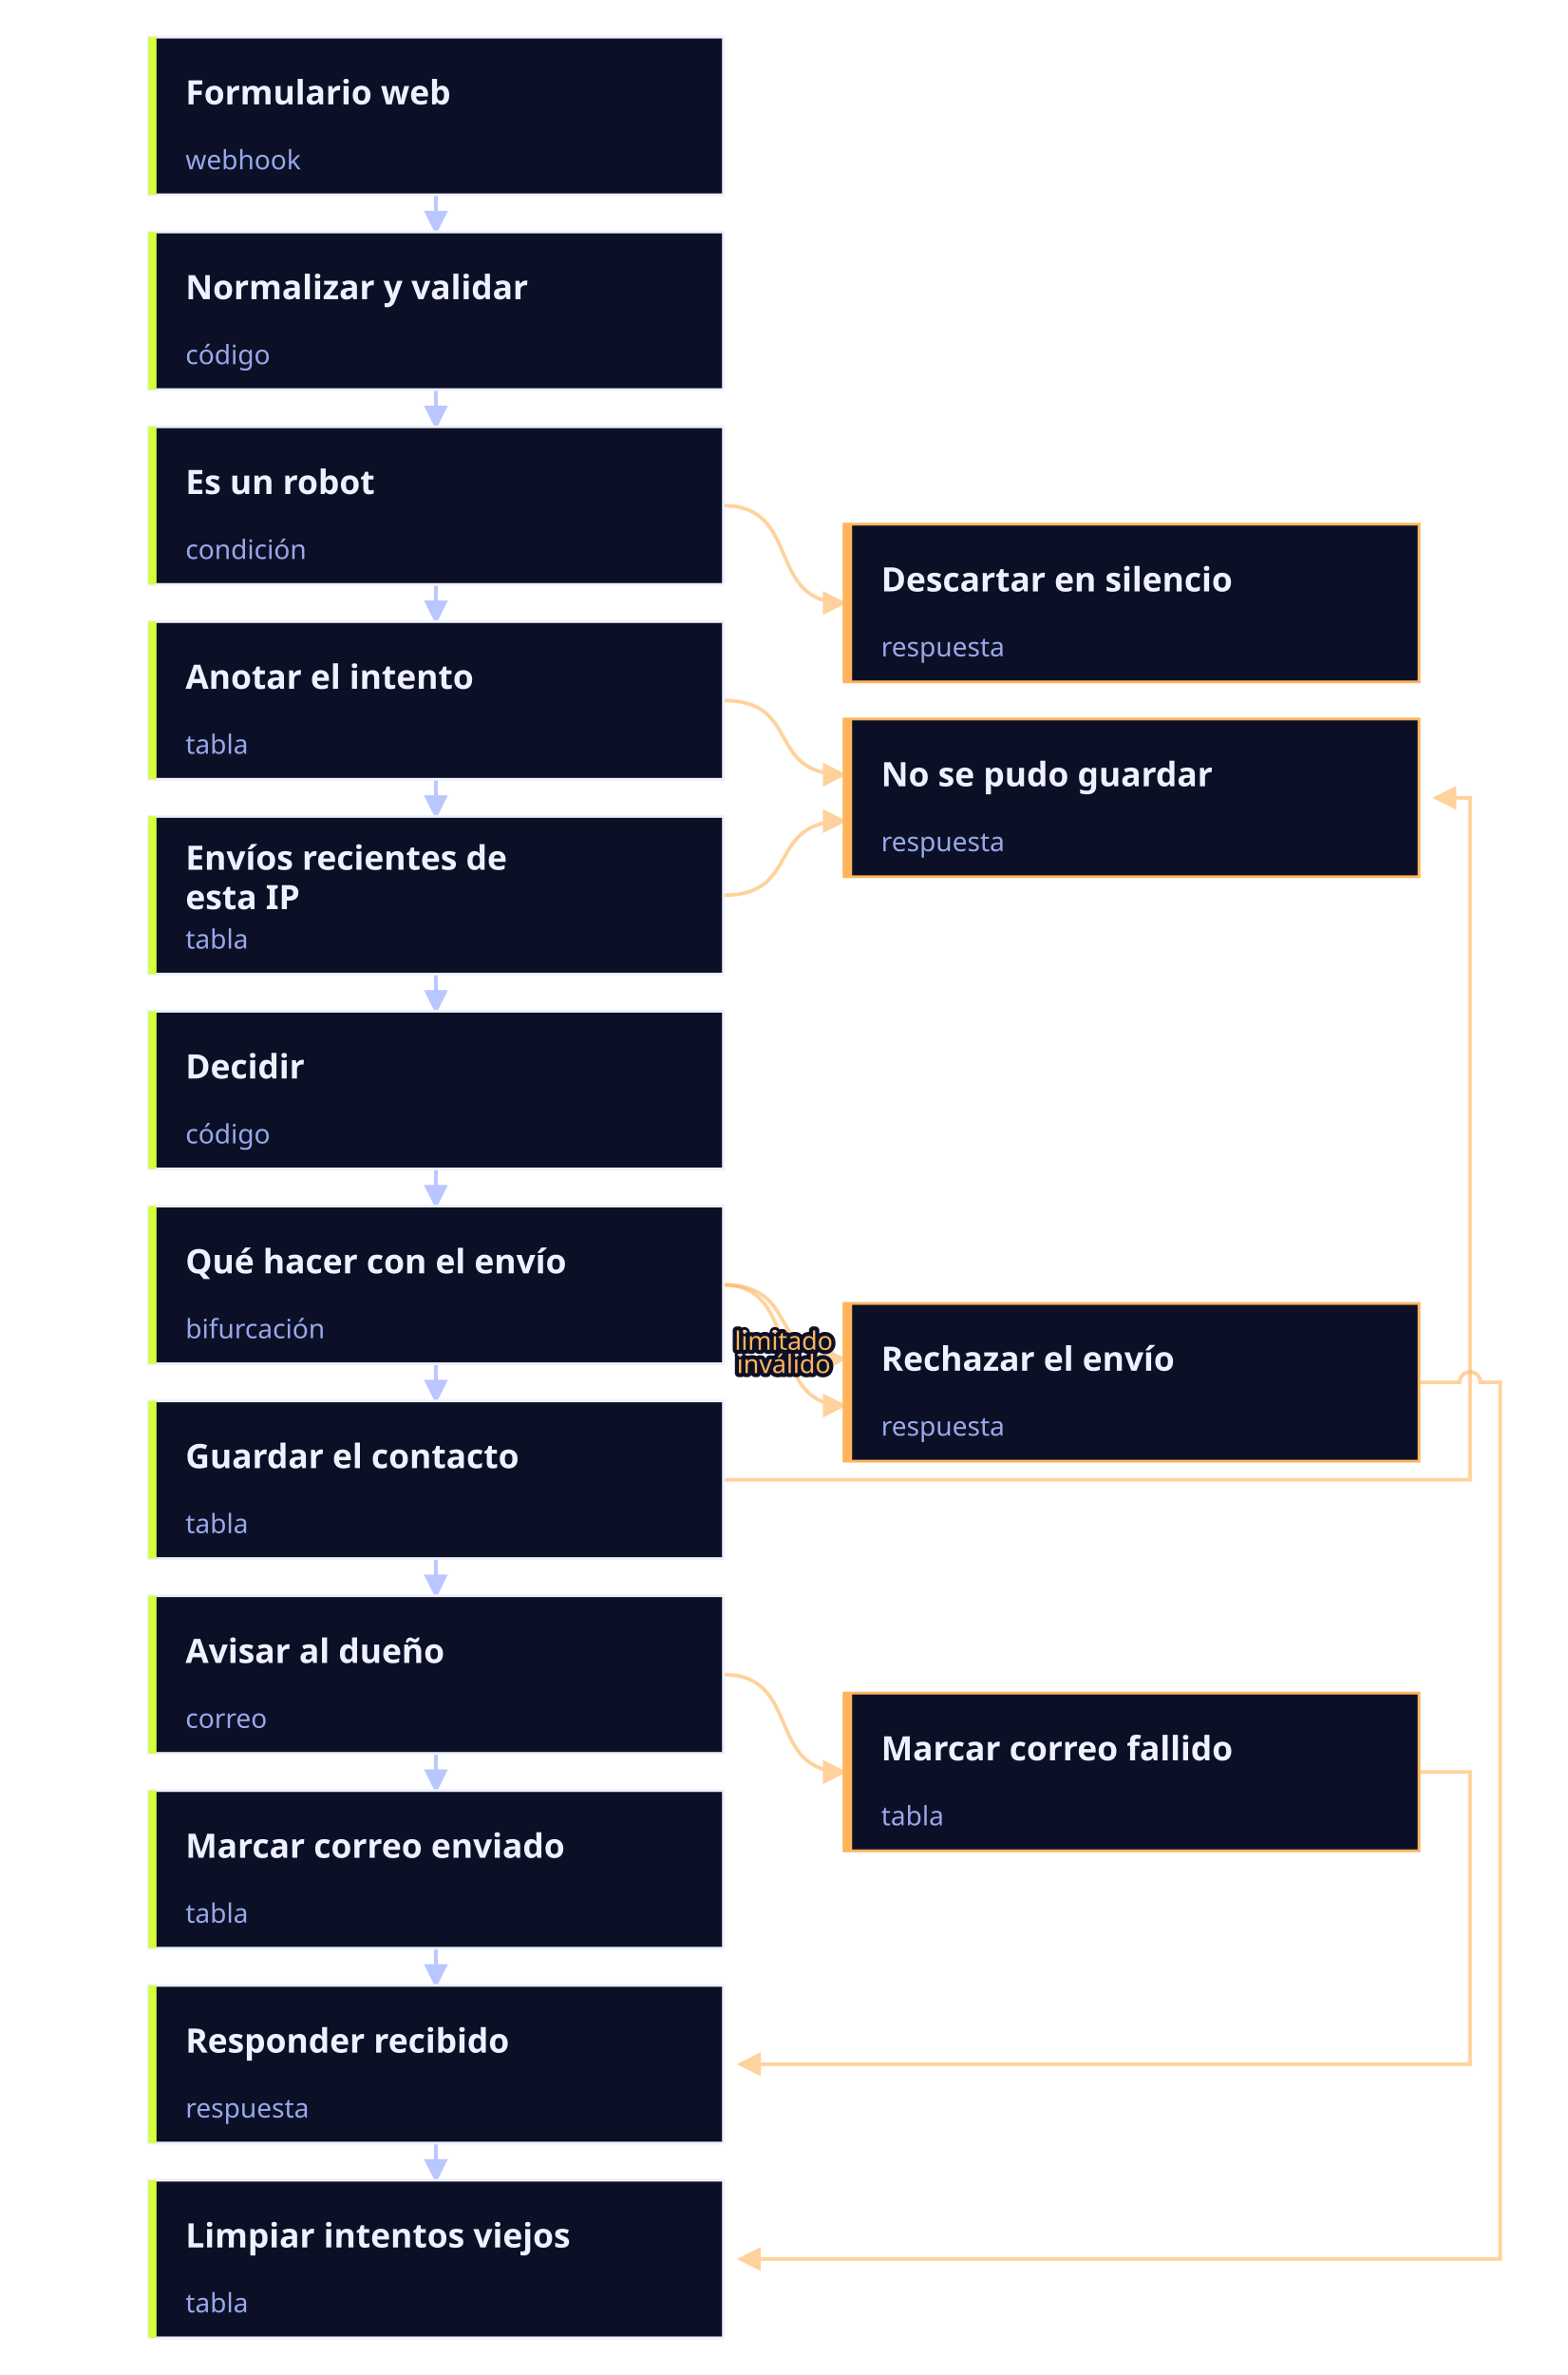
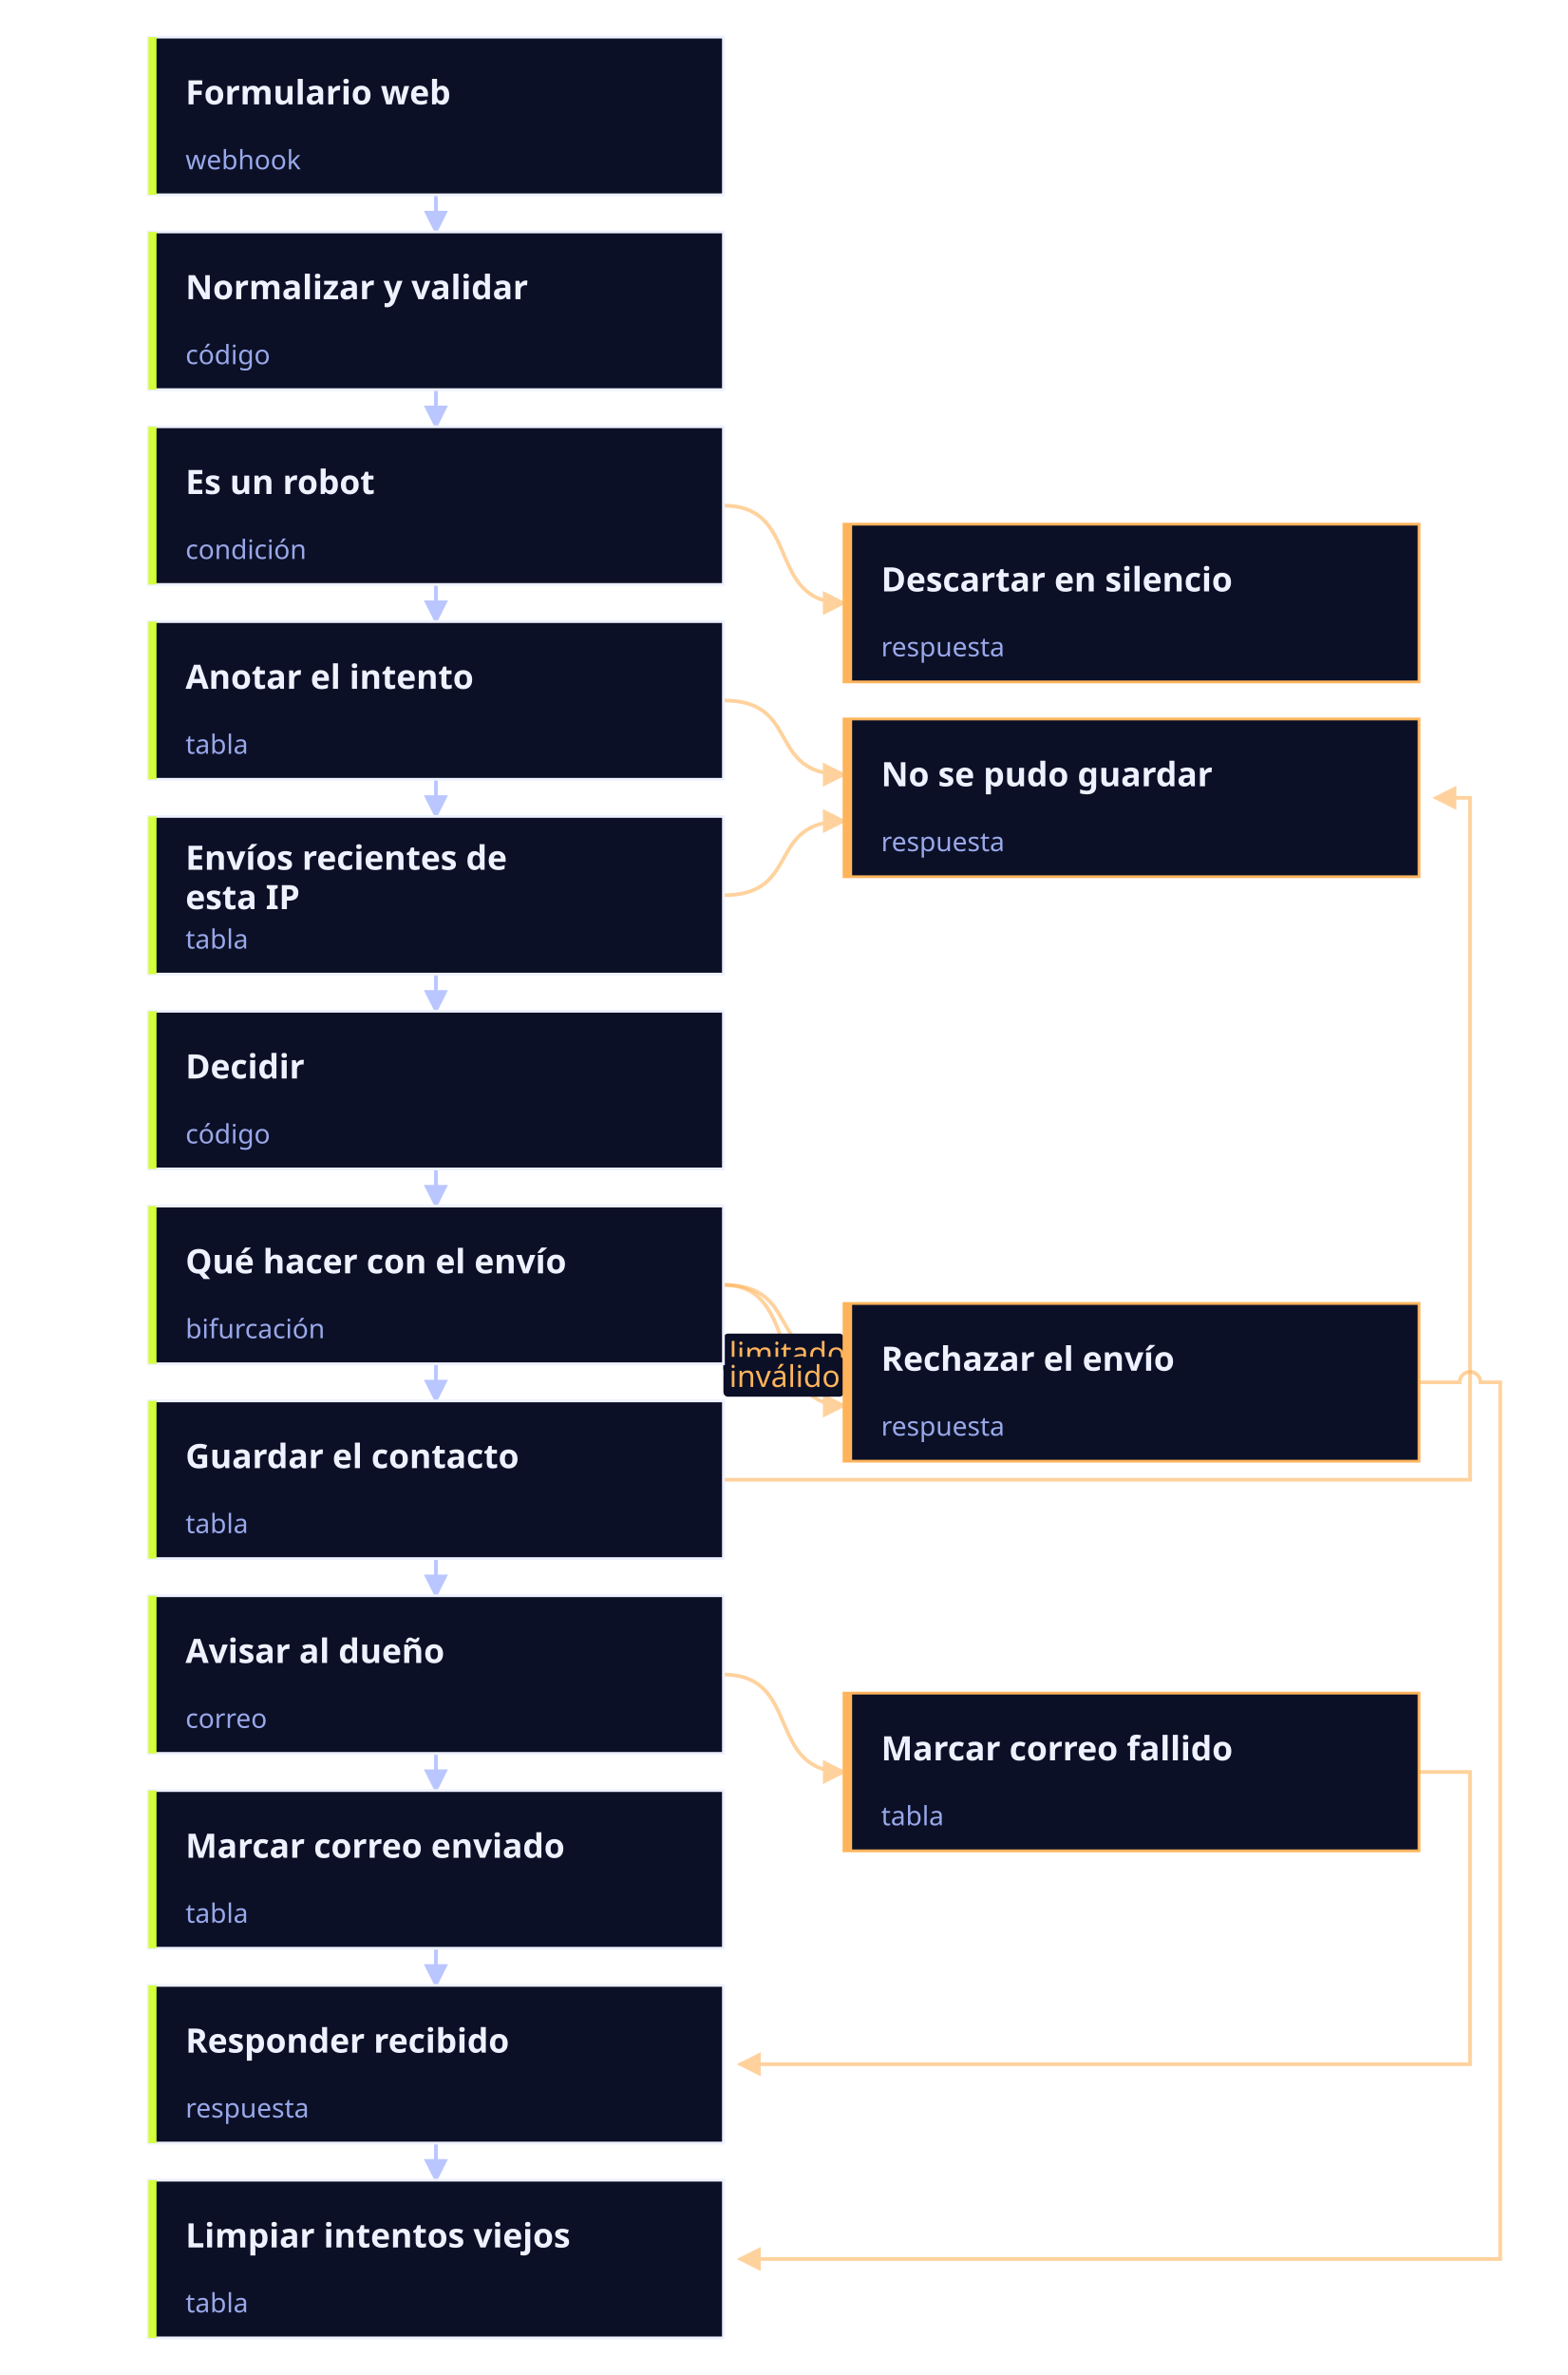
<svg xmlns="http://www.w3.org/2000/svg" viewBox="0 0 676 1024" width="676" height="1024" role="img" aria-label="Mapa del flujo phinodia-web-contacto, activo en nuestro n8n: 16 pasos y 20 conexiones, desde el formulario de la web hasta el aviso por correo, con las salidas de robot, de exceso de envíos y de error marcadas aparte.">
  <defs>
    <marker id="p1" viewBox="0 0 8 8" refX="7" refY="4" markerWidth="6.5" markerHeight="6.5" orient="auto">
      <path d="M0 0 L8 4 L0 8 z" fill="#a9b8ff" />
    </marker>
    <marker id="p2" viewBox="0 0 8 8" refX="7" refY="4" markerWidth="6.5" markerHeight="6.5" orient="auto">
      <path d="M0 0 L8 4 L0 8 z" fill="#ffb45c" />
    </marker>
  </defs>
  <path d="M188.0,84 L188.0,100" fill="none" stroke="#a9b8ff" stroke-width="1.6" opacity="0.8" marker-end="url(#p1)" />
  <path d="M188.0,168 L188.0,184" fill="none" stroke="#a9b8ff" stroke-width="1.6" opacity="0.8" marker-end="url(#p1)" />
  <path d="M312,218.0 C346,218.0 330,260.0 364,260.0" fill="none" stroke="#ffb45c" stroke-width="1.6" opacity="0.6" marker-end="url(#p2)" />
  <path d="M188.0,252 L188.0,268" fill="none" stroke="#a9b8ff" stroke-width="1.6" opacity="0.8" marker-end="url(#p1)" />
  <path d="M188.0,336 L188.0,352" fill="none" stroke="#a9b8ff" stroke-width="1.6" opacity="0.8" marker-end="url(#p1)" />
  <path d="M312,302.0 C346,302.0 330,334.0 364,334.0" fill="none" stroke="#ffb45c" stroke-width="1.6" opacity="0.6" marker-end="url(#p2)" />
  <path d="M188.0,420 L188.0,436" fill="none" stroke="#a9b8ff" stroke-width="1.6" opacity="0.8" marker-end="url(#p1)" />
  <path d="M312,386.0 C346,386.0 330,354.0 364,354.0" fill="none" stroke="#ffb45c" stroke-width="1.6" opacity="0.6" marker-end="url(#p2)" />
  <path d="M188.0,504 L188.0,520" fill="none" stroke="#a9b8ff" stroke-width="1.6" opacity="0.8" marker-end="url(#p1)" />
  <path d="M312,554.0 C346,554.0 330,586.0 364,586.0" fill="none" stroke="#ffb45c" stroke-width="1.6" opacity="0.6" marker-end="url(#p2)" />
  <path d="M312,554.0 C346,554.0 330,606.0 364,606.0" fill="none" stroke="#ffb45c" stroke-width="1.6" opacity="0.6" marker-end="url(#p2)" />
  <path d="M188.0,588 L188.0,604" fill="none" stroke="#a9b8ff" stroke-width="1.6" opacity="0.8" marker-end="url(#p1)" />
  <path d="M188.0,672 L188.0,688" fill="none" stroke="#a9b8ff" stroke-width="1.6" opacity="0.8" marker-end="url(#p1)" />
  <path d="M312,638.0 L634,638.0 L634,344.0 L619,344.0" fill="none" stroke="#ffb45c" stroke-width="1.6" opacity="0.6" marker-end="url(#p2)" />
  <path d="M188.0,756 L188.0,772" fill="none" stroke="#a9b8ff" stroke-width="1.6" opacity="0.8" marker-end="url(#p1)" />
  <path d="M312,722.0 C346,722.0 330,764.0 364,764.0" fill="none" stroke="#ffb45c" stroke-width="1.6" opacity="0.6" marker-end="url(#p2)" />
  <path d="M188.0,840 L188.0,856" fill="none" stroke="#a9b8ff" stroke-width="1.6" opacity="0.8" marker-end="url(#p1)" />
  <path d="M612,764.0 L634,764.0 L634,890.0 L319,890.0" fill="none" stroke="#ffb45c" stroke-width="1.6" opacity="0.6" marker-end="url(#p2)" />
  <path d="M188.0,924 L188.0,940" fill="none" stroke="#a9b8ff" stroke-width="1.6" opacity="0.8" marker-end="url(#p1)" />
  <path d="M612.0,596.0 L629.5,596.0 A4.5,4.5 0 0 1 638.5,596.0 L647.0,596.0 L647.0,974.0 L319.0,974.0" fill="none" stroke="#ffb45c" stroke-width="1.6" opacity="0.6" marker-end="url(#p2)" />
-   <text x="338.0" y="582.0" text-anchor="middle" font-family="Onest, system-ui, sans-serif" font-size="11" stroke="#0b1026" stroke-width="3.5" stroke-linejoin="round" paint-order="stroke" fill="#ffb45c">limitado</text>
-   <text x="338.0" y="592.0" text-anchor="middle" font-family="Onest, system-ui, sans-serif" font-size="11" stroke="#0b1026" stroke-width="3.5" stroke-linejoin="round" paint-order="stroke" fill="#ffb45c">inválido</text>
+   <rect x="312" y="575.0" width="52" height="17.2" fill="#0b1026" rx="2" />
+   <text x="314.5" y="588.0" textLength="47" lengthAdjust="spacing" font-family="Onest, system-ui, sans-serif" font-size="13" fill="#ffb45c">limitado</text>
+   <rect x="312" y="585.0" width="52" height="17.2" fill="#0b1026" rx="2" />
+   <text x="314.5" y="598.0" textLength="47" lengthAdjust="spacing" font-family="Onest, system-ui, sans-serif" font-size="13" fill="#ffb45c">inválido</text>
  <rect x="64" y="16" width="248" height="68" fill="#0b1026" stroke="#eef1ff" stroke-width="1.2" />
  <rect x="64" y="16" width="3.5" height="68" fill="#d4ff3a" />
  <text x="80" y="45" font-family="Onest, system-ui, sans-serif" font-size="14.5" font-weight="600" fill="#eef1ff">Formulario web</text>
  <text x="80" y="73" font-family="Onest, system-ui, sans-serif" font-size="11.5" fill="#a9b8ff" opacity="0.9">webhook</text>
  <rect x="64" y="100" width="248" height="68" fill="#0b1026" stroke="#eef1ff" stroke-width="1.2" />
  <rect x="64" y="100" width="3.5" height="68" fill="#d4ff3a" />
  <text x="80" y="129" font-family="Onest, system-ui, sans-serif" font-size="14.5" font-weight="600" fill="#eef1ff">Normalizar y validar</text>
  <text x="80" y="157" font-family="Onest, system-ui, sans-serif" font-size="11.5" fill="#a9b8ff" opacity="0.9">código</text>
  <rect x="64" y="184" width="248" height="68" fill="#0b1026" stroke="#eef1ff" stroke-width="1.2" />
  <rect x="64" y="184" width="3.5" height="68" fill="#d4ff3a" />
  <text x="80" y="213" font-family="Onest, system-ui, sans-serif" font-size="14.5" font-weight="600" fill="#eef1ff">Es un robot</text>
  <text x="80" y="241" font-family="Onest, system-ui, sans-serif" font-size="11.5" fill="#a9b8ff" opacity="0.9">condición</text>
  <rect x="64" y="268" width="248" height="68" fill="#0b1026" stroke="#eef1ff" stroke-width="1.2" />
  <rect x="64" y="268" width="3.5" height="68" fill="#d4ff3a" />
  <text x="80" y="297" font-family="Onest, system-ui, sans-serif" font-size="14.5" font-weight="600" fill="#eef1ff">Anotar el intento</text>
  <text x="80" y="325" font-family="Onest, system-ui, sans-serif" font-size="11.5" fill="#a9b8ff" opacity="0.9">tabla</text>
  <rect x="64" y="352" width="248" height="68" fill="#0b1026" stroke="#eef1ff" stroke-width="1.2" />
  <rect x="64" y="352" width="3.5" height="68" fill="#d4ff3a" />
  <text x="80" y="375" font-family="Onest, system-ui, sans-serif" font-size="14.5" font-weight="600" fill="#eef1ff">Envíos recientes de</text>
  <text x="80" y="392" font-family="Onest, system-ui, sans-serif" font-size="14.5" font-weight="600" fill="#eef1ff">esta IP</text>
  <text x="80" y="409" font-family="Onest, system-ui, sans-serif" font-size="11.5" fill="#a9b8ff" opacity="0.9">tabla</text>
  <rect x="64" y="436" width="248" height="68" fill="#0b1026" stroke="#eef1ff" stroke-width="1.2" />
  <rect x="64" y="436" width="3.5" height="68" fill="#d4ff3a" />
  <text x="80" y="465" font-family="Onest, system-ui, sans-serif" font-size="14.5" font-weight="600" fill="#eef1ff">Decidir</text>
  <text x="80" y="493" font-family="Onest, system-ui, sans-serif" font-size="11.5" fill="#a9b8ff" opacity="0.9">código</text>
  <rect x="64" y="520" width="248" height="68" fill="#0b1026" stroke="#eef1ff" stroke-width="1.2" />
  <rect x="64" y="520" width="3.5" height="68" fill="#d4ff3a" />
  <text x="80" y="549" font-family="Onest, system-ui, sans-serif" font-size="14.5" font-weight="600" fill="#eef1ff">Qué hacer con el envío</text>
  <text x="80" y="577" font-family="Onest, system-ui, sans-serif" font-size="11.5" fill="#a9b8ff" opacity="0.9">bifurcación</text>
  <rect x="64" y="604" width="248" height="68" fill="#0b1026" stroke="#eef1ff" stroke-width="1.2" />
  <rect x="64" y="604" width="3.5" height="68" fill="#d4ff3a" />
  <text x="80" y="633" font-family="Onest, system-ui, sans-serif" font-size="14.5" font-weight="600" fill="#eef1ff">Guardar el contacto</text>
  <text x="80" y="661" font-family="Onest, system-ui, sans-serif" font-size="11.5" fill="#a9b8ff" opacity="0.9">tabla</text>
  <rect x="64" y="688" width="248" height="68" fill="#0b1026" stroke="#eef1ff" stroke-width="1.2" />
  <rect x="64" y="688" width="3.5" height="68" fill="#d4ff3a" />
  <text x="80" y="717" font-family="Onest, system-ui, sans-serif" font-size="14.5" font-weight="600" fill="#eef1ff">Avisar al dueño</text>
  <text x="80" y="745" font-family="Onest, system-ui, sans-serif" font-size="11.5" fill="#a9b8ff" opacity="0.9">correo</text>
  <rect x="64" y="772" width="248" height="68" fill="#0b1026" stroke="#eef1ff" stroke-width="1.2" />
  <rect x="64" y="772" width="3.5" height="68" fill="#d4ff3a" />
  <text x="80" y="801" font-family="Onest, system-ui, sans-serif" font-size="14.5" font-weight="600" fill="#eef1ff">Marcar correo enviado</text>
  <text x="80" y="829" font-family="Onest, system-ui, sans-serif" font-size="11.5" fill="#a9b8ff" opacity="0.9">tabla</text>
  <rect x="64" y="856" width="248" height="68" fill="#0b1026" stroke="#eef1ff" stroke-width="1.2" />
  <rect x="64" y="856" width="3.5" height="68" fill="#d4ff3a" />
  <text x="80" y="885" font-family="Onest, system-ui, sans-serif" font-size="14.5" font-weight="600" fill="#eef1ff">Responder recibido</text>
  <text x="80" y="913" font-family="Onest, system-ui, sans-serif" font-size="11.5" fill="#a9b8ff" opacity="0.9">respuesta</text>
  <rect x="64" y="940" width="248" height="68" fill="#0b1026" stroke="#eef1ff" stroke-width="1.2" />
  <rect x="64" y="940" width="3.5" height="68" fill="#d4ff3a" />
  <text x="80" y="969" font-family="Onest, system-ui, sans-serif" font-size="14.5" font-weight="600" fill="#eef1ff">Limpiar intentos viejos</text>
  <text x="80" y="997" font-family="Onest, system-ui, sans-serif" font-size="11.5" fill="#a9b8ff" opacity="0.9">tabla</text>
  <rect x="364" y="226" width="248" height="68" fill="#0b1026" stroke="#ffb45c" stroke-width="1.2" />
  <rect x="364" y="226" width="3.5" height="68" fill="#ffb45c" />
  <text x="380" y="255" font-family="Onest, system-ui, sans-serif" font-size="14.5" font-weight="600" fill="#eef1ff">Descartar en silencio</text>
  <text x="380" y="283" font-family="Onest, system-ui, sans-serif" font-size="11.5" fill="#a9b8ff" opacity="0.9">respuesta</text>
  <rect x="364" y="310" width="248" height="68" fill="#0b1026" stroke="#ffb45c" stroke-width="1.2" />
  <rect x="364" y="310" width="3.5" height="68" fill="#ffb45c" />
  <text x="380" y="339" font-family="Onest, system-ui, sans-serif" font-size="14.5" font-weight="600" fill="#eef1ff">No se pudo guardar</text>
  <text x="380" y="367" font-family="Onest, system-ui, sans-serif" font-size="11.5" fill="#a9b8ff" opacity="0.9">respuesta</text>
  <rect x="364" y="562" width="248" height="68" fill="#0b1026" stroke="#ffb45c" stroke-width="1.2" />
  <rect x="364" y="562" width="3.5" height="68" fill="#ffb45c" />
  <text x="380" y="591" font-family="Onest, system-ui, sans-serif" font-size="14.5" font-weight="600" fill="#eef1ff">Rechazar el envío</text>
  <text x="380" y="619" font-family="Onest, system-ui, sans-serif" font-size="11.5" fill="#a9b8ff" opacity="0.9">respuesta</text>
  <rect x="364" y="730" width="248" height="68" fill="#0b1026" stroke="#ffb45c" stroke-width="1.2" />
  <rect x="364" y="730" width="3.5" height="68" fill="#ffb45c" />
  <text x="380" y="759" font-family="Onest, system-ui, sans-serif" font-size="14.5" font-weight="600" fill="#eef1ff">Marcar correo fallido</text>
  <text x="380" y="787" font-family="Onest, system-ui, sans-serif" font-size="11.5" fill="#a9b8ff" opacity="0.9">tabla</text>
</svg>
